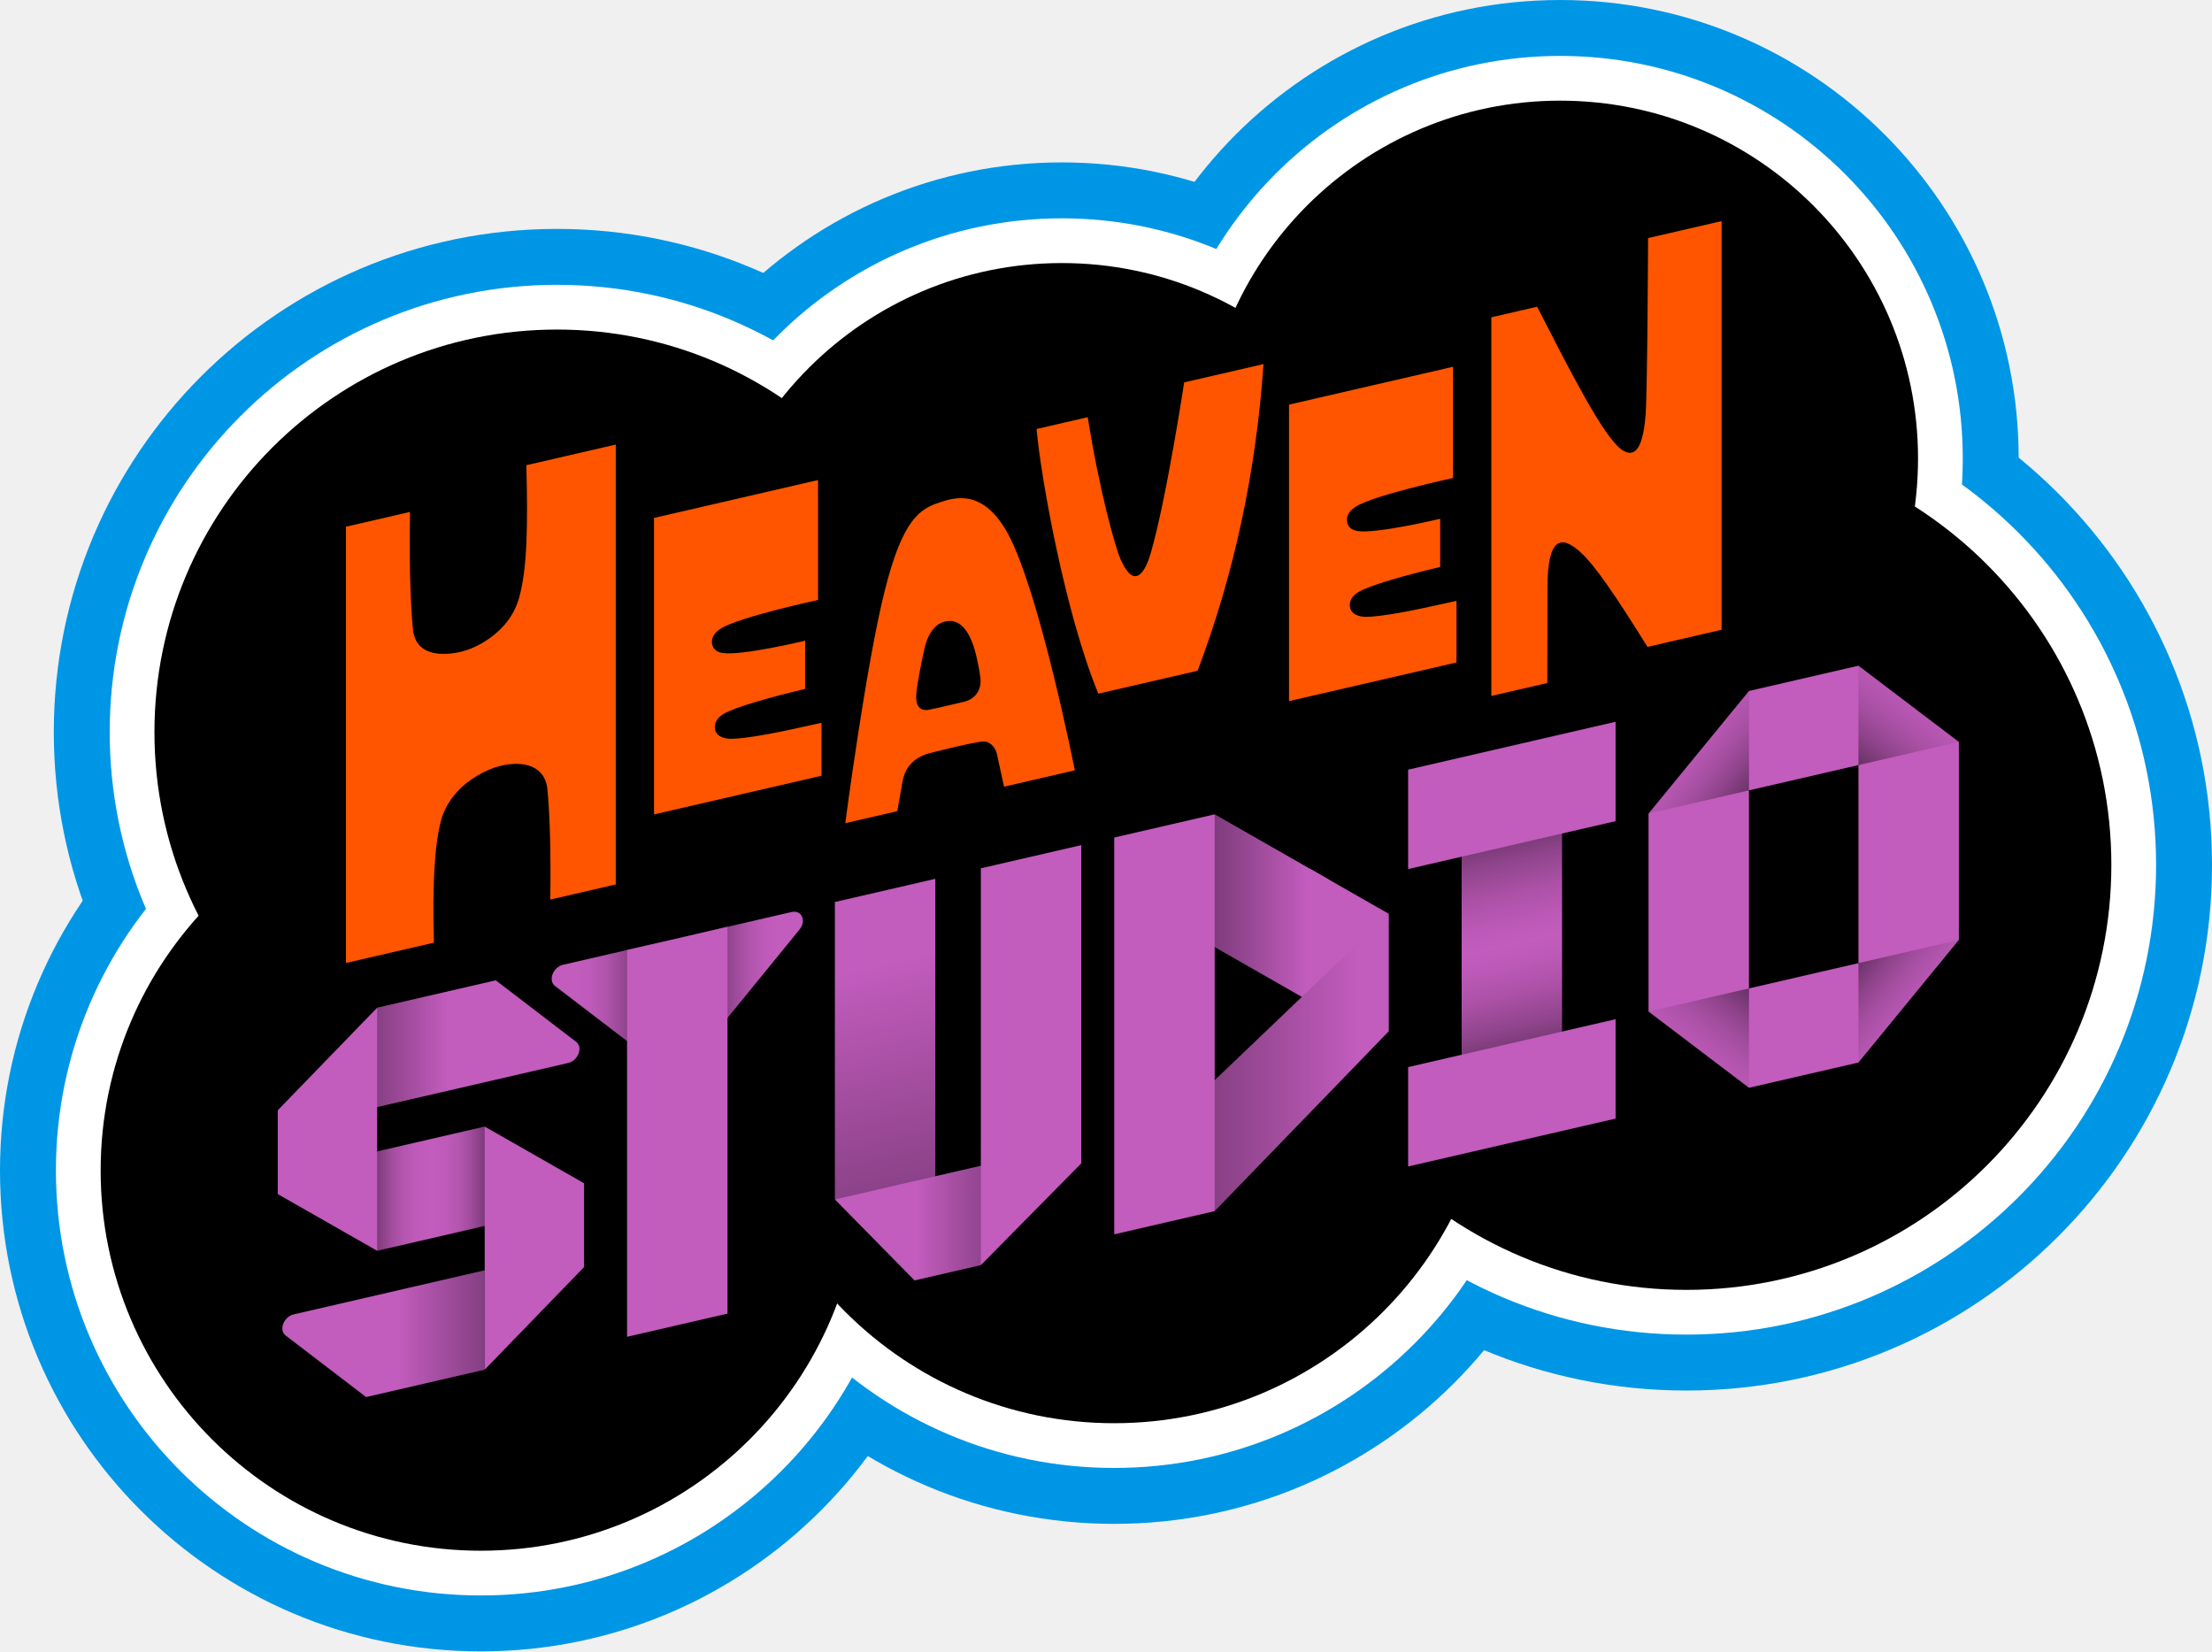
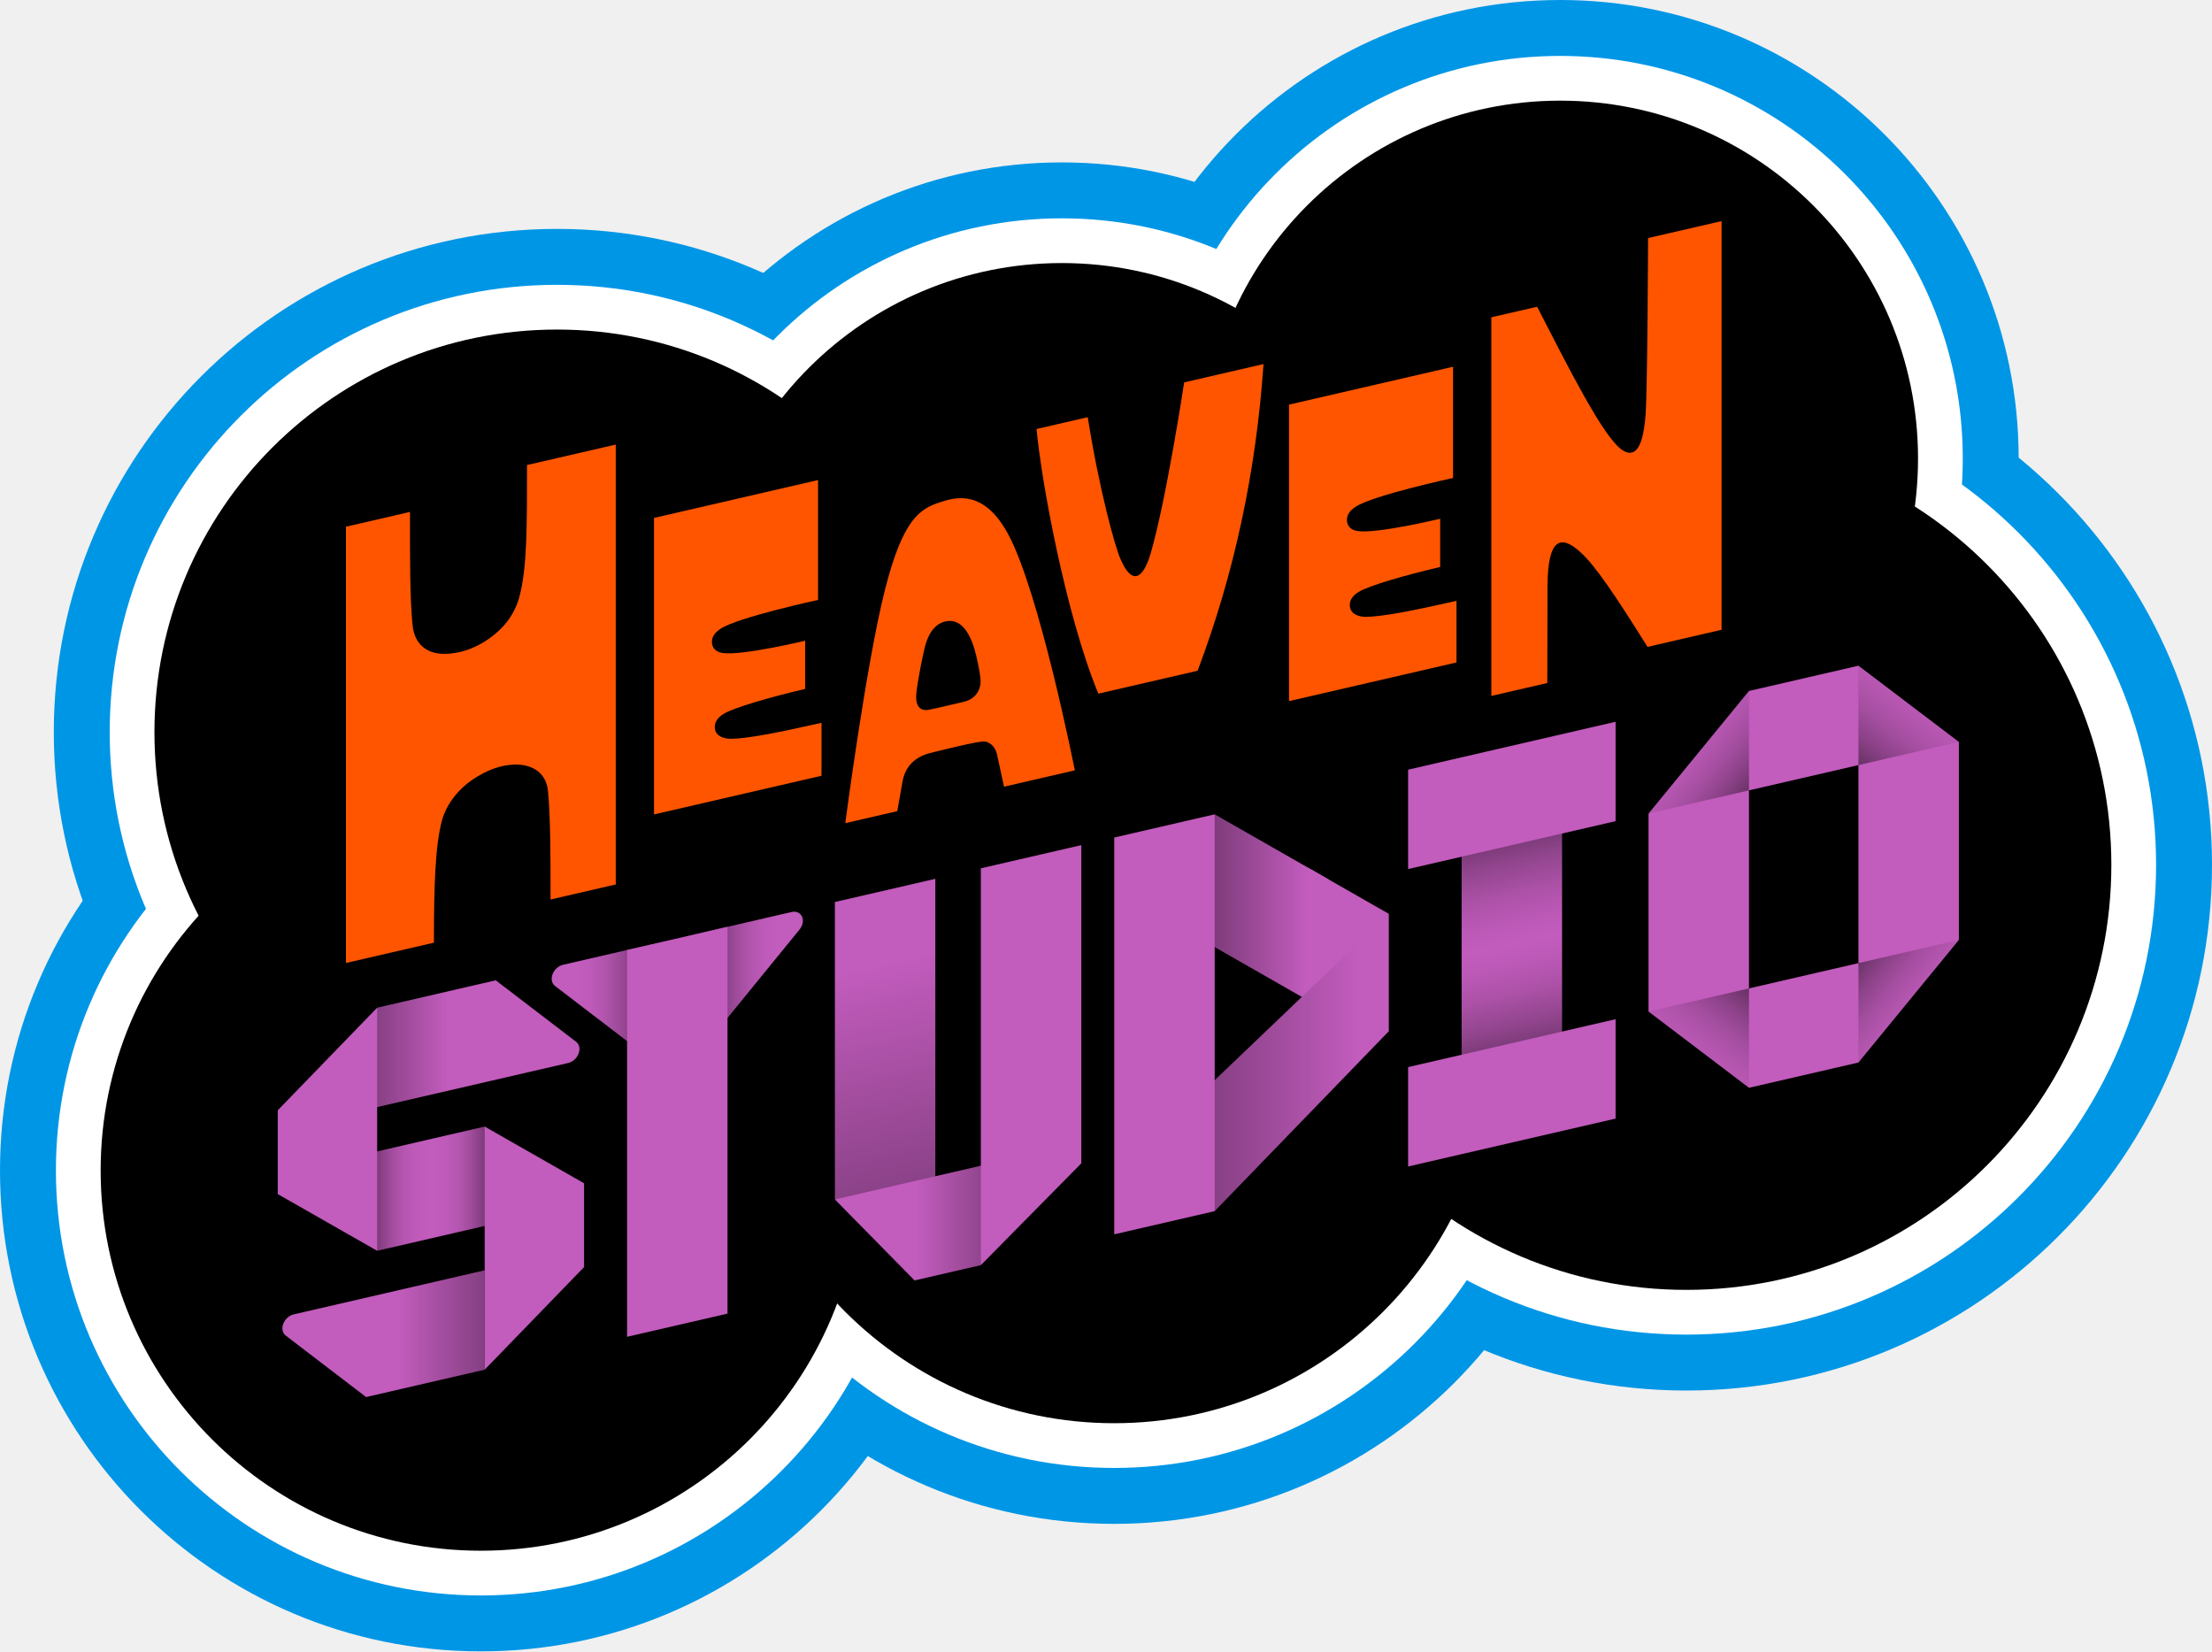
<svg xmlns="http://www.w3.org/2000/svg" version="1.1" id="Layer_1" x="0px" y="0px" viewBox="0 0 666.667 497.678" xml:space="preserve" width="666.667" height="497.678">
-   <defs id="defs74375" />
-   <style type="text/css" id="style74018">
+   <defs id="defs27555" />
+   <style type="text/css" id="style27198">
	.st0{fill:#0096E6;}
	.st1{fill:#FFFFFF;}
	.st2{fill:url(#SVGID_1_);}
	.st3{fill:url(#SVGID_2_);}
	.st4{fill:url(#SVGID_3_);}
	.st5{fill:url(#SVGID_4_);}
	.st6{fill:#C25CBD;}
	.st7{fill:url(#SVGID_5_);}
	.st8{fill:url(#SVGID_6_);}
	.st9{fill:url(#SVGID_7_);}
	.st10{fill:url(#SVGID_8_);}
	.st11{fill:url(#SVGID_9_);}
	.st12{fill:url(#SVGID_10_);}
	.st13{fill:url(#SVGID_11_);}
	.st14{fill:url(#SVGID_12_);}
	.st15{fill:url(#SVGID_13_);}
	.st16{fill:#FF5500;}
</style>
  <g id="Cloud_00000083799666631409244050000015707857231055609009_" transform="scale(1.333333)">
    <g id="Light_Blue_00000160191808892990395100000006227512186535804863_">
-       <circle class="st0" cx="381.195" cy="195.495" r="118.805" id="circle74020" />
-       <circle class="st0" cx="251.838" cy="235.744" r="108.694" id="circle74022" />
-       <circle class="st0" cx="108.694" cy="264.565" r="108.694" id="circle74024" />
-       <circle class="st0" cx="352.664" cy="103.639" r="103.639" id="circle74026" />
-       <circle class="st0" cx="240.025" cy="140.348" r="103.639" id="circle74028" />
-       <circle class="st0" cx="125.91" cy="165.489" r="113.75" id="circle74030" />
+       <circle class="st0" cx="381.195" cy="195.495" r="118.805" id="circle27200" />
+       <circle class="st0" cx="251.838" cy="235.744" r="108.694" id="circle27202" />
+       <circle class="st0" cx="108.694" cy="264.565" r="108.694" id="circle27204" />
+       <circle class="st0" cx="352.664" cy="103.639" r="103.639" id="circle27206" />
+       <circle class="st0" cx="240.025" cy="140.348" r="103.639" id="circle27208" />
+       <circle class="st0" cx="125.91" cy="165.489" r="113.75" id="circle27210" />
    </g>
    <g id="White_00000173863859387743365500000013956353504390998424_">
-       <circle class="st1" cx="381.195" cy="195.495" r="106.166" id="circle74033" />
-       <circle class="st1" cx="251.838" cy="235.744" r="96.055" id="circle74035" />
-       <circle class="st1" cx="108.694" cy="264.565" r="96.055" id="circle74037" />
-       <circle class="st1" cx="352.664" cy="103.639" r="91" id="circle74039" />
-       <circle class="st1" cx="240.025" cy="140.348" r="91" id="circle74041" />
-       <circle class="st1" cx="125.91" cy="165.489" r="101.111" id="circle74043" />
+       <circle class="st1" cx="381.195" cy="195.495" r="106.166" id="circle27213" />
+       <circle class="st1" cx="251.838" cy="235.744" r="96.055" id="circle27215" />
+       <circle class="st1" cx="108.694" cy="264.565" r="96.055" id="circle27217" />
+       <circle class="st1" cx="352.664" cy="103.639" r="91" id="circle27219" />
+       <circle class="st1" cx="240.025" cy="140.348" r="91" id="circle27221" />
+       <circle class="st1" cx="125.91" cy="165.489" r="101.111" id="circle27223" />
    </g>
    <g id="Black_00000169545454085168482590000000394691436740915639_">
-       <circle cx="381.195" cy="195.495" r="96.055" id="circle74046" />
-       <circle cx="251.838" cy="235.744" r="85.944" id="circle74048" />
-       <circle cx="108.694" cy="264.565" r="85.944" id="circle74050" />
-       <circle cx="352.664" cy="103.639" r="80.889" id="circle74052" />
-       <circle cx="240.026" cy="140.348" r="80.889" id="circle74054" />
-       <circle cx="125.91" cy="165.489" r="91" id="circle74056" />
+       <circle cx="381.195" cy="195.495" r="96.055" id="circle27226" />
+       <circle cx="251.838" cy="235.744" r="85.944" id="circle27228" />
+       <circle cx="108.694" cy="264.565" r="85.944" id="circle27230" />
+       <circle cx="352.664" cy="103.639" r="80.889" id="circle27232" />
+       <circle cx="240.026" cy="140.348" r="80.889" id="circle27234" />
+       <circle cx="125.91" cy="165.489" r="91" id="circle27236" />
    </g>
  </g>
  <g id="Heaven_Studio" transform="scale(1.333333)">
    <g id="O">
-       <g id="g74081">
+       <g id="g27261">
        <linearGradient id="SVGID_1_" gradientUnits="userSpaceOnUse" x1="438.566" y1="-32.044" x2="413.37" y2="-6.848" gradientTransform="matrix(1,-0.23087,0,1,0,283.5947)">
-           <stop offset="0" style="stop-color:#C25CBD" id="stop74060" />
-           <stop offset="0.182" style="stop-color:#BF5ABA" id="stop74062" />
-           <stop offset="0.328" style="stop-color:#B556B0" id="stop74064" />
-           <stop offset="0.462" style="stop-color:#A44EA0" id="stop74066" />
-           <stop offset="0.588" style="stop-color:#8C4288" id="stop74068" />
-           <stop offset="0.709" style="stop-color:#6D346A" id="stop74070" />
-           <stop offset="0.826" style="stop-color:#472246" id="stop74072" />
-           <stop offset="0.938" style="stop-color:#1C0D1B" id="stop74074" />
-           <stop offset="1" style="stop-color:#000000" id="stop74076" />
-         </linearGradient>
-         <polygon class="st2" points="442.784,167.691 431.433,174.156 420.083,172.932 416.238,162.587 420.083,150.467 " id="polygon74079" style="fill:url(#SVGID_1_)" />
-       </g>
-       <g id="g74104">
+           <stop offset="0" style="stop-color:#C25CBD" id="stop27240" />
+           <stop offset="0.182" style="stop-color:#BF5ABA" id="stop27242" />
+           <stop offset="0.328" style="stop-color:#B556B0" id="stop27244" />
+           <stop offset="0.462" style="stop-color:#A44EA0" id="stop27246" />
+           <stop offset="0.588" style="stop-color:#8C4288" id="stop27248" />
+           <stop offset="0.709" style="stop-color:#6D346A" id="stop27250" />
+           <stop offset="0.826" style="stop-color:#472246" id="stop27252" />
+           <stop offset="0.938" style="stop-color:#1C0D1B" id="stop27254" />
+           <stop offset="1" style="stop-color:#000000" id="stop27256" />
+         </linearGradient>
+         <polygon class="st2" points="442.784,167.691 431.433,174.156 420.083,172.932 416.238,162.587 420.083,150.467 " id="polygon27259" style="fill:url(#SVGID_1_)" />
+       </g>
+       <g id="g27284">
        <linearGradient id="SVGID_2_" gradientUnits="userSpaceOnUse" x1="375.11" y1="-33.789" x2="403.232" y2="-5.667" gradientTransform="matrix(1,-0.23087,0,1,0,283.5947)">
-           <stop offset="0" style="stop-color:#C25CBD" id="stop74083" />
-           <stop offset="0.182" style="stop-color:#BF5ABA" id="stop74085" />
-           <stop offset="0.328" style="stop-color:#B556B0" id="stop74087" />
-           <stop offset="0.462" style="stop-color:#A44EA0" id="stop74089" />
-           <stop offset="0.588" style="stop-color:#8C4288" id="stop74091" />
-           <stop offset="0.709" style="stop-color:#6D346A" id="stop74093" />
-           <stop offset="0.826" style="stop-color:#472246" id="stop74095" />
-           <stop offset="0.938" style="stop-color:#1C0D1B" id="stop74097" />
-           <stop offset="1" style="stop-color:#000000" id="stop74099" />
-         </linearGradient>
-         <polygon class="st3" points="395.338,178.645 383.987,185.11 372.637,183.886 395.338,156.18 399.182,166.525 " id="polygon74102" style="fill:url(#SVGID_2_)" />
-       </g>
-       <g id="g74127">
+           <stop offset="0" style="stop-color:#C25CBD" id="stop27263" />
+           <stop offset="0.182" style="stop-color:#BF5ABA" id="stop27265" />
+           <stop offset="0.328" style="stop-color:#B556B0" id="stop27267" />
+           <stop offset="0.462" style="stop-color:#A44EA0" id="stop27269" />
+           <stop offset="0.588" style="stop-color:#8C4288" id="stop27271" />
+           <stop offset="0.709" style="stop-color:#6D346A" id="stop27273" />
+           <stop offset="0.826" style="stop-color:#472246" id="stop27275" />
+           <stop offset="0.938" style="stop-color:#1C0D1B" id="stop27277" />
+           <stop offset="1" style="stop-color:#000000" id="stop27279" />
+         </linearGradient>
+         <polygon class="st3" points="395.338,178.645 383.987,185.11 372.637,183.886 395.338,156.18 399.182,166.525 " id="polygon27282" style="fill:url(#SVGID_2_)" />
+       </g>
+       <g id="g27307">
        <linearGradient id="SVGID_3_" gradientUnits="userSpaceOnUse" x1="2049.107" y1="2233.979" x2="2023.911" y2="2259.175" gradientTransform="matrix(-1,0.23087,0,-1,2425.962,2006.944)">
-           <stop offset="0" style="stop-color:#C25CBD" id="stop74106" />
-           <stop offset="0.182" style="stop-color:#BF5ABA" id="stop74108" />
-           <stop offset="0.328" style="stop-color:#B556B0" id="stop74110" />
-           <stop offset="0.462" style="stop-color:#A44EA0" id="stop74112" />
-           <stop offset="0.588" style="stop-color:#8C4288" id="stop74114" />
-           <stop offset="0.709" style="stop-color:#6D346A" id="stop74116" />
-           <stop offset="0.826" style="stop-color:#472246" id="stop74118" />
-           <stop offset="0.938" style="stop-color:#1C0D1B" id="stop74120" />
-           <stop offset="1" style="stop-color:#000000" id="stop74122" />
-         </linearGradient>
-         <polygon class="st4" points="372.637,228.648 383.987,222.183 395.338,223.407 399.189,233.75 395.338,245.872 " id="polygon74125" style="fill:url(#SVGID_3_)" />
-       </g>
-       <g id="g74150">
+           <stop offset="0" style="stop-color:#C25CBD" id="stop27286" />
+           <stop offset="0.182" style="stop-color:#BF5ABA" id="stop27288" />
+           <stop offset="0.328" style="stop-color:#B556B0" id="stop27290" />
+           <stop offset="0.462" style="stop-color:#A44EA0" id="stop27292" />
+           <stop offset="0.588" style="stop-color:#8C4288" id="stop27294" />
+           <stop offset="0.709" style="stop-color:#6D346A" id="stop27296" />
+           <stop offset="0.826" style="stop-color:#472246" id="stop27298" />
+           <stop offset="0.938" style="stop-color:#1C0D1B" id="stop27300" />
+           <stop offset="1" style="stop-color:#000000" id="stop27302" />
+         </linearGradient>
+         <polygon class="st4" points="372.637,228.648 383.987,222.183 395.338,223.407 399.189,233.75 395.338,245.872 " id="polygon27305" style="fill:url(#SVGID_3_)" />
+       </g>
+       <g id="g27330">
        <linearGradient id="SVGID_4_" gradientUnits="userSpaceOnUse" x1="1985.651" y1="2232.233" x2="2013.774" y2="2260.356" gradientTransform="matrix(-1,0.23087,0,-1,2425.962,2006.944)">
-           <stop offset="0" style="stop-color:#C25CBD" id="stop74129" />
-           <stop offset="0.182" style="stop-color:#BF5ABA" id="stop74131" />
-           <stop offset="0.328" style="stop-color:#B556B0" id="stop74133" />
-           <stop offset="0.462" style="stop-color:#A44EA0" id="stop74135" />
-           <stop offset="0.588" style="stop-color:#8C4288" id="stop74137" />
-           <stop offset="0.709" style="stop-color:#6D346A" id="stop74139" />
-           <stop offset="0.826" style="stop-color:#472246" id="stop74141" />
-           <stop offset="0.938" style="stop-color:#1C0D1B" id="stop74143" />
-           <stop offset="1" style="stop-color:#000000" id="stop74145" />
-         </linearGradient>
-         <polygon class="st5" points="420.083,217.694 431.433,211.229 442.784,212.453 420.083,240.16 416.245,229.813 " id="polygon74148" style="fill:url(#SVGID_4_)" />
-       </g>
-       <g id="g74154">
-         <polygon class="st6" points="420.083,217.694 420.083,240.16 395.338,245.872 395.338,223.407 " id="polygon74152" />
-       </g>
-       <g id="g74158">
-         <polygon class="st6" points="420.083,150.467 420.083,172.932 395.338,178.645 395.338,156.18 " id="polygon74156" />
-       </g>
-       <g id="g74162">
-         <polygon class="st6" points="395.338,178.645 395.338,223.407 372.637,228.648 372.637,183.886 " id="polygon74160" />
-       </g>
-       <g id="g74166">
-         <polygon class="st6" points="442.784,167.691 442.784,212.453 420.083,217.694 420.083,172.932 " id="polygon74164" />
+           <stop offset="0" style="stop-color:#C25CBD" id="stop27309" />
+           <stop offset="0.182" style="stop-color:#BF5ABA" id="stop27311" />
+           <stop offset="0.328" style="stop-color:#B556B0" id="stop27313" />
+           <stop offset="0.462" style="stop-color:#A44EA0" id="stop27315" />
+           <stop offset="0.588" style="stop-color:#8C4288" id="stop27317" />
+           <stop offset="0.709" style="stop-color:#6D346A" id="stop27319" />
+           <stop offset="0.826" style="stop-color:#472246" id="stop27321" />
+           <stop offset="0.938" style="stop-color:#1C0D1B" id="stop27323" />
+           <stop offset="1" style="stop-color:#000000" id="stop27325" />
+         </linearGradient>
+         <polygon class="st5" points="420.083,217.694 431.433,211.229 442.784,212.453 420.083,240.16 416.245,229.813 " id="polygon27328" style="fill:url(#SVGID_4_)" />
+       </g>
+       <g id="g27334">
+         <polygon class="st6" points="420.083,217.694 420.083,240.16 395.338,245.872 395.338,223.407 " id="polygon27332" />
+       </g>
+       <g id="g27338">
+         <polygon class="st6" points="420.083,150.467 420.083,172.932 395.338,178.645 395.338,156.18 " id="polygon27336" />
+       </g>
+       <g id="g27342">
+         <polygon class="st6" points="395.338,178.645 395.338,223.407 372.637,228.648 372.637,183.886 " id="polygon27340" />
+       </g>
+       <g id="g27346">
+         <polygon class="st6" points="442.784,167.691 442.784,212.453 420.083,217.694 420.083,172.932 " id="polygon27344" />
      </g>
    </g>
    <g id="I">
-       <g id="g74198">
+       <g id="g27378">
        <linearGradient id="SVGID_5_" gradientUnits="userSpaceOnUse" x1="341.739" y1="52.162" x2="341.739" y2="-34.758" gradientTransform="matrix(1,-0.23087,0,1,0,283.5947)">
-           <stop offset="0" style="stop-color:#000000" id="stop74169" />
-           <stop offset="0.1" style="stop-color:#3A1C39" id="stop74171" />
-           <stop offset="0.196" style="stop-color:#6B3368" id="stop74173" />
-           <stop offset="0.287" style="stop-color:#91458D" id="stop74175" />
-           <stop offset="0.37" style="stop-color:#AC51A7" id="stop74177" />
-           <stop offset="0.444" style="stop-color:#BC59B7" id="stop74179" />
-           <stop offset="0.5" style="stop-color:#C25CBD" id="stop74181" />
-           <stop offset="0.556" style="stop-color:#BC59B7" id="stop74183" />
-           <stop offset="0.63" style="stop-color:#AC51A7" id="stop74185" />
-           <stop offset="0.713" style="stop-color:#91458D" id="stop74187" />
-           <stop offset="0.804" style="stop-color:#6B3368" id="stop74189" />
-           <stop offset="0.9" style="stop-color:#3A1C39" id="stop74191" />
-           <stop offset="1" style="stop-color:#000000" id="stop74193" />
-         </linearGradient>
-         <polygon class="st7" points="353.09,167.32 353.09,254.24 330.388,259.481 330.388,172.561 " id="polygon74196" style="fill:url(#SVGID_5_)" />
-       </g>
-       <g id="g74202">
-         <polygon class="st6" points="365.186,163.141 365.186,185.606 318.292,196.433 318.292,173.967 " id="polygon74200" />
-       </g>
-       <g id="g74206">
-         <polygon class="st6" points="365.186,230.368 365.186,252.833 318.292,263.66 318.292,241.194 " id="polygon74204" />
+           <stop offset="0" style="stop-color:#000000" id="stop27349" />
+           <stop offset="0.1" style="stop-color:#3A1C39" id="stop27351" />
+           <stop offset="0.196" style="stop-color:#6B3368" id="stop27353" />
+           <stop offset="0.287" style="stop-color:#91458D" id="stop27355" />
+           <stop offset="0.37" style="stop-color:#AC51A7" id="stop27357" />
+           <stop offset="0.444" style="stop-color:#BC59B7" id="stop27359" />
+           <stop offset="0.5" style="stop-color:#C25CBD" id="stop27361" />
+           <stop offset="0.556" style="stop-color:#BC59B7" id="stop27363" />
+           <stop offset="0.63" style="stop-color:#AC51A7" id="stop27365" />
+           <stop offset="0.713" style="stop-color:#91458D" id="stop27367" />
+           <stop offset="0.804" style="stop-color:#6B3368" id="stop27369" />
+           <stop offset="0.9" style="stop-color:#3A1C39" id="stop27371" />
+           <stop offset="1" style="stop-color:#000000" id="stop27373" />
+         </linearGradient>
+         <polygon class="st7" points="353.09,167.32 353.09,254.24 330.388,259.481 330.388,172.561 " id="polygon27376" style="fill:url(#SVGID_5_)" />
+       </g>
+       <g id="g27382">
+         <polygon class="st6" points="365.186,163.141 365.186,185.606 318.292,196.433 318.292,173.967 " id="polygon27380" />
+       </g>
+       <g id="g27386">
+         <polygon class="st6" points="365.186,230.368 365.186,252.833 318.292,263.66 318.292,241.194 " id="polygon27384" />
      </g>
    </g>
    <g id="D">
-       <g id="g74211">
-         <polygon class="st6" points="295.927,196.269 313.926,206.553 294.238,229.203 " id="polygon74209" />
-       </g>
-       <g id="g74220">
+       <g id="g27391">
+         <polygon class="st6" points="295.927,196.269 313.926,206.553 294.238,229.203 " id="polygon27389" />
+       </g>
+       <g id="g27400">
        <linearGradient id="SVGID_6_" gradientUnits="userSpaceOnUse" x1="307.265" y1="-10.832" x2="203.392" y2="-10.832" gradientTransform="matrix(1,-0.23087,0,1,0,283.5947)">
-           <stop offset="0.115" style="stop-color:#C25CBD" id="stop74213" />
-           <stop offset="0.687" style="stop-color:#000000" id="stop74215" />
-         </linearGradient>
-         <polygon class="st8" points="300.258,198.743 300.258,228.755 268.159,210.411 274.566,184.062 " id="polygon74218" style="fill:url(#SVGID_6_)" />
-       </g>
-       <g id="g74229">
+           <stop offset="0.115" style="stop-color:#C25CBD" id="stop27393" />
+           <stop offset="0.687" style="stop-color:#000000" id="stop27395" />
+         </linearGradient>
+         <polygon class="st8" points="300.258,198.743 300.258,228.755 268.159,210.411 274.566,184.062 " id="polygon27398" style="fill:url(#SVGID_6_)" />
+       </g>
+       <g id="g27409">
        <linearGradient id="SVGID_7_" gradientUnits="userSpaceOnUse" x1="306.817" y1="24.491" x2="200.02" y2="24.491" gradientTransform="matrix(1,-0.23087,0,1,0,283.5947)">
-           <stop offset="0" style="stop-color:#C25CBD" id="stop74222" />
-           <stop offset="1" style="stop-color:#000000" id="stop74224" />
-         </linearGradient>
-         <polygon class="st9" points="274.566,273.755 269.358,249.124 313.926,206.553 313.926,233.09 " id="polygon74227" style="fill:url(#SVGID_7_)" />
-       </g>
-       <g id="g74233">
-         <polygon class="st6" points="274.566,184.062 274.566,273.755 251.865,278.996 251.865,189.303 " id="polygon74231" />
+           <stop offset="0" style="stop-color:#C25CBD" id="stop27402" />
+           <stop offset="1" style="stop-color:#000000" id="stop27404" />
+         </linearGradient>
+         <polygon class="st9" points="274.566,273.755 269.358,249.124 313.926,206.553 313.926,233.09 " id="polygon27407" style="fill:url(#SVGID_7_)" />
+       </g>
+       <g id="g27413">
+         <polygon class="st6" points="274.566,184.062 274.566,273.755 251.865,278.996 251.865,189.303 " id="polygon27411" />
      </g>
    </g>
    <g id="U">
-       <g id="g74243">
+       <g id="g27423">
        <linearGradient id="SVGID_8_" gradientUnits="userSpaceOnUse" x1="200.07" y1="-19.608" x2="200.07" y2="161.121" gradientTransform="matrix(1,-0.23087,0,1,0,283.5947)">
-           <stop offset="0" style="stop-color:#C25CBD" id="stop74236" />
-           <stop offset="1" style="stop-color:#000000" id="stop74238" />
-         </linearGradient>
-         <polygon class="st10" points="211.421,198.64 211.421,273.556 188.719,271.109 188.719,203.881 " id="polygon74241" style="fill:url(#SVGID_8_)" />
-       </g>
-       <g id="g74252">
+           <stop offset="0" style="stop-color:#C25CBD" id="stop27416" />
+           <stop offset="1" style="stop-color:#000000" id="stop27418" />
+         </linearGradient>
+         <polygon class="st10" points="211.421,198.64 211.421,273.556 188.719,271.109 188.719,203.881 " id="polygon27421" style="fill:url(#SVGID_8_)" />
+       </g>
+       <g id="g27432">
        <linearGradient id="SVGID_9_" gradientUnits="userSpaceOnUse" x1="207.406" y1="42.316" x2="264.961" y2="42.316" gradientTransform="matrix(1,-0.23087,0,1,0,283.5947)">
-           <stop offset="0" style="stop-color:#C25CBD" id="stop74245" />
-           <stop offset="1" style="stop-color:#000000" id="stop74247" />
-         </linearGradient>
-         <polygon class="st11" points="228.12,262.012 221.713,285.957 206.724,289.417 188.719,271.109 " id="polygon74250" style="fill:url(#SVGID_9_)" />
-       </g>
-       <g id="g74256">
-         <polygon class="st6" points="221.713,285.957 221.713,196.264 244.414,191.023 244.414,262.954 " id="polygon74254" />
+           <stop offset="0" style="stop-color:#C25CBD" id="stop27425" />
+           <stop offset="1" style="stop-color:#000000" id="stop27427" />
+         </linearGradient>
+         <polygon class="st11" points="228.12,262.012 221.713,285.957 206.724,289.417 188.719,271.109 " id="polygon27430" style="fill:url(#SVGID_9_)" />
+       </g>
+       <g id="g27436">
+         <polygon class="st6" points="221.713,285.957 221.713,196.264 244.414,191.023 244.414,262.954 " id="polygon27434" />
      </g>
    </g>
    <g id="T">
-       <g id="g74292">
+       <g id="g27472">
        <linearGradient id="SVGID_10_" gradientUnits="userSpaceOnUse" x1="124.704" y1="-24.912" x2="181.483" y2="-24.912" gradientTransform="matrix(1,-0.23087,0,1,0,283.5947)">
-           <stop offset="0.1" style="stop-color:#C25CBD" id="stop74259" />
-           <stop offset="0.155" style="stop-color:#BE5AB9" id="stop74261" />
-           <stop offset="0.213" style="stop-color:#B154AD" id="stop74263" />
-           <stop offset="0.271" style="stop-color:#9D4A99" id="stop74265" />
-           <stop offset="0.331" style="stop-color:#803C7C" id="stop74267" />
-           <stop offset="0.39" style="stop-color:#5A2B58" id="stop74269" />
-           <stop offset="0.449" style="stop-color:#2D152C" id="stop74271" />
-           <stop offset="0.5" style="stop-color:#000000" id="stop74273" />
-           <stop offset="0.551" style="stop-color:#2D152C" id="stop74275" />
-           <stop offset="0.61" style="stop-color:#5A2B58" id="stop74277" />
-           <stop offset="0.669" style="stop-color:#803C7C" id="stop74279" />
-           <stop offset="0.729" style="stop-color:#9D4A99" id="stop74281" />
-           <stop offset="0.787" style="stop-color:#B154AD" id="stop74283" />
-           <stop offset="0.845" style="stop-color:#BE5AB9" id="stop74285" />
-           <stop offset="0.9" style="stop-color:#C25CBD" id="stop74287" />
-         </linearGradient>
-         <path class="st12" d="m 162.564,232.385 -18.941,4.373 -18.16,-13.894 c -1.62,-1.239 -0.477,-4.269 1.809,-4.796 l 51.643,-11.923 c 2.286,-0.528 3.428,1.974 1.809,3.961 z" id="path74290" style="fill:url(#SVGID_10_)" />
-       </g>
-       <g id="g74296">
-         <polygon class="st6" points="164.444,209.485 164.444,296.915 141.743,302.156 141.743,214.726 " id="polygon74294" />
+           <stop offset="0.1" style="stop-color:#C25CBD" id="stop27439" />
+           <stop offset="0.155" style="stop-color:#BE5AB9" id="stop27441" />
+           <stop offset="0.213" style="stop-color:#B154AD" id="stop27443" />
+           <stop offset="0.271" style="stop-color:#9D4A99" id="stop27445" />
+           <stop offset="0.331" style="stop-color:#803C7C" id="stop27447" />
+           <stop offset="0.39" style="stop-color:#5A2B58" id="stop27449" />
+           <stop offset="0.449" style="stop-color:#2D152C" id="stop27451" />
+           <stop offset="0.5" style="stop-color:#000000" id="stop27453" />
+           <stop offset="0.551" style="stop-color:#2D152C" id="stop27455" />
+           <stop offset="0.61" style="stop-color:#5A2B58" id="stop27457" />
+           <stop offset="0.669" style="stop-color:#803C7C" id="stop27459" />
+           <stop offset="0.729" style="stop-color:#9D4A99" id="stop27461" />
+           <stop offset="0.787" style="stop-color:#B154AD" id="stop27463" />
+           <stop offset="0.845" style="stop-color:#BE5AB9" id="stop27465" />
+           <stop offset="0.9" style="stop-color:#C25CBD" id="stop27467" />
+         </linearGradient>
+         <path class="st12" d="m 162.564,232.385 -18.941,4.373 -18.16,-13.894 c -1.62,-1.239 -0.477,-4.269 1.809,-4.796 l 51.643,-11.923 c 2.286,-0.528 3.428,1.974 1.809,3.961 z" id="path27470" style="fill:url(#SVGID_10_)" />
+       </g>
+       <g id="g27476">
+         <polygon class="st6" points="164.444,209.485 164.444,296.915 141.743,302.156 141.743,214.726 " id="polygon27474" />
      </g>
    </g>
    <g id="S_00000114042035609803708590000018275530301858250687_">
-       <g id="g74336">
+       <g id="g27516">
        <linearGradient id="SVGID_11_" gradientUnits="userSpaceOnUse" x1="78.843" y1="7.57" x2="115.968" y2="7.57" gradientTransform="matrix(1,-0.23087,0,1,0,283.5947)">
-           <stop offset="0" style="stop-color:#000000" id="stop74299" />
-           <stop offset="0.031" style="stop-color:#1C0D1B" id="stop74301" />
-           <stop offset="0.087" style="stop-color:#472246" id="stop74303" />
-           <stop offset="0.145" style="stop-color:#6D346A" id="stop74305" />
-           <stop offset="0.206" style="stop-color:#8C4288" id="stop74307" />
-           <stop offset="0.269" style="stop-color:#A44EA0" id="stop74309" />
-           <stop offset="0.336" style="stop-color:#B556B0" id="stop74311" />
-           <stop offset="0.409" style="stop-color:#BF5ABA" id="stop74313" />
-           <stop offset="0.5" style="stop-color:#C25CBD" id="stop74315" />
-           <stop offset="0.591" style="stop-color:#BF5ABA" id="stop74317" />
-           <stop offset="0.664" style="stop-color:#B556B0" id="stop74319" />
-           <stop offset="0.731" style="stop-color:#A44EA0" id="stop74321" />
-           <stop offset="0.794" style="stop-color:#8C4288" id="stop74323" />
-           <stop offset="0.855" style="stop-color:#6D346A" id="stop74325" />
-           <stop offset="0.913" style="stop-color:#472246" id="stop74327" />
-           <stop offset="0.969" style="stop-color:#1C0D1B" id="stop74329" />
-           <stop offset="1" style="stop-color:#000000" id="stop74331" />
-         </linearGradient>
-         <polygon class="st13" points="109.561,254.638 115.968,275.624 85.25,282.716 78.843,261.73 " id="polygon74334" style="fill:url(#SVGID_11_)" />
-       </g>
-       <g id="g74345">
+           <stop offset="0" style="stop-color:#000000" id="stop27479" />
+           <stop offset="0.031" style="stop-color:#1C0D1B" id="stop27481" />
+           <stop offset="0.087" style="stop-color:#472246" id="stop27483" />
+           <stop offset="0.145" style="stop-color:#6D346A" id="stop27485" />
+           <stop offset="0.206" style="stop-color:#8C4288" id="stop27487" />
+           <stop offset="0.269" style="stop-color:#A44EA0" id="stop27489" />
+           <stop offset="0.336" style="stop-color:#B556B0" id="stop27491" />
+           <stop offset="0.409" style="stop-color:#BF5ABA" id="stop27493" />
+           <stop offset="0.5" style="stop-color:#C25CBD" id="stop27495" />
+           <stop offset="0.591" style="stop-color:#BF5ABA" id="stop27497" />
+           <stop offset="0.664" style="stop-color:#B556B0" id="stop27499" />
+           <stop offset="0.731" style="stop-color:#A44EA0" id="stop27501" />
+           <stop offset="0.794" style="stop-color:#8C4288" id="stop27503" />
+           <stop offset="0.855" style="stop-color:#6D346A" id="stop27505" />
+           <stop offset="0.913" style="stop-color:#472246" id="stop27507" />
+           <stop offset="0.969" style="stop-color:#1C0D1B" id="stop27509" />
+           <stop offset="1" style="stop-color:#000000" id="stop27511" />
+         </linearGradient>
+         <polygon class="st13" points="109.561,254.638 115.968,275.624 85.25,282.716 78.843,261.73 " id="polygon27514" style="fill:url(#SVGID_11_)" />
+       </g>
+       <g id="g27525">
        <linearGradient id="SVGID_12_" gradientUnits="userSpaceOnUse" x1="48.975" y1="-24.912" x2="101.114" y2="-24.912" gradientTransform="matrix(1,-0.23087,0,1,0,283.5947)">
-           <stop offset="0" style="stop-color:#000000" id="stop74338" />
-           <stop offset="1" style="stop-color:#C25CBD" id="stop74340" />
-         </linearGradient>
-         <path class="st14" d="m 128.414,240.269 -49.571,11.444 6.407,-23.945 26.812,-6.19 18.161,13.894 c 1.62,1.239 0.477,4.269 -1.809,4.796 z" id="path74343" style="fill:url(#SVGID_12_)" />
-       </g>
-       <g id="g74354">
+           <stop offset="0" style="stop-color:#000000" id="stop27518" />
+           <stop offset="1" style="stop-color:#C25CBD" id="stop27520" />
+         </linearGradient>
+         <path class="st14" d="m 128.414,240.269 -49.571,11.444 6.407,-23.945 26.812,-6.19 18.161,13.894 c 1.62,1.239 0.477,4.269 -1.809,4.796 z" id="path27523" style="fill:url(#SVGID_12_)" />
+       </g>
+       <g id="g27534">
        <linearGradient id="SVGID_13_" gradientUnits="userSpaceOnUse" x1="1829.171" y1="2300.039" x2="1874.903" y2="2300.039" gradientTransform="matrix(-1,0.23087,0,-1,1964.93,2170.047)">
-           <stop offset="0" style="stop-color:#321933" id="stop74347" />
-           <stop offset="1" style="stop-color:#C25CBD" id="stop74349" />
-         </linearGradient>
-         <path class="st15" d="m 66.397,297.086 43.164,-9.965 V 309.586 l -26.812,6.19 -18.161,-13.894 c -1.62,-1.239 -0.477,-4.269 1.809,-4.796 z" id="path74352" style="fill:url(#SVGID_13_)" />
-       </g>
-       <g id="g74358">
-         <polygon class="st6" points="85.25,227.769 85.25,282.716 62.784,269.9 62.784,250.958 " id="polygon74356" />
-       </g>
-       <g id="g74362">
-         <polygon class="st6" points="109.561,309.585 109.561,254.638 132.027,267.454 132.027,286.396 " id="polygon74360" />
-       </g>
-     </g>
-     <path id="N_1_" class="st16" d="m 372.531,53.81 c 0,0 -0.13,33.818 -0.551,39.767 -0.658,9.292 -3.154,9.541 -5.279,8.147 -4.239,-2.781 -12.161,-18.619 -19.254,-32.392 l -10.348,2.389 v 85.581 l 12.653,-2.921 0.043,-21.715 c 0.022,-11.147 3.065,-11.872 7.488,-7.823 3.356,3.073 7.922,9.848 15.118,21.37 l 16.744,-3.866 V 49.975 Z" />
-     <path id="E_2_" class="st16" d="m 308.664,139.431 c -0.384,0.002 -3.226,-0.095 -3.53,-2.263 -0.176,-1.256 0.427,-2.435 1.943,-3.362 2.372,-1.451 10.581,-3.81 18.46,-5.658 v -10.896 c 0,0 -14.267,3.433 -18.655,2.78 -1.333,-0.198 -2.22,-0.903 -2.397,-2.134 -0.18,-1.258 0.454,-2.392 1.943,-3.362 4.013,-2.613 22.023,-6.499 22.023,-6.499 l 6e-5,-25.14 -37.082,8.561 -6e-5,67.016 37.86,-8.741 v -13.924 c -10.105,2.296 -16.935,3.601 -20.565,3.621 z" />
-     <path id="V_1_" class="st16" d="m 267.669,86.43 c 0,0 -4.017,26.467 -7.584,38.698 -1.019,3.495 -3.483,8.842 -6.834,1.196 -1.2,-2.739 -4.763,-15.533 -7.377,-32.028 l -11.569,2.671 c 1.012,11.341 6.566,41.974 13.966,59.82 l 22.437,-5.18 c 8.259,-21.856 13.214,-44.94 14.898,-69.318 z" />
-     <path id="A_1_" class="st16" d="m 227.844,120.666 c -5.615,-10.345 -12.145,-8.201 -15.49,-7.094 -4.384,1.45 -8.275,3.702 -12.346,19.851 -4.28,16.976 -8.939,52.635 -8.939,52.635 l 11.748,-2.712 1.207,-6.761 c 0.583,-3.265 2.661,-5.34 5.83,-6.272 0,0 9.103,-2.363 12.21,-2.716 1.313,-0.149 2.855,0.887 3.303,2.942 l 1.587,7.275 15.999,-3.694 c 0,-3e-5 -7.959,-40.283 -15.108,-53.455 z m -9.888,37.94 c -1.787,0.389 -5.853,1.419 -7.93,1.808 -1.988,0.389 -3.15,-0.732 -2.904,-3.57 0.223,-2.655 1.39,-8.283 1.832,-10.184 0.978,-4.203 2.9,-5.955 5.16,-6.27 2.897,-0.404 5.428,2.128 6.813,8.994 0.134,0.664 0.472,2.041 0.692,3.913 0.268,2.273 -0.849,4.6 -3.663,5.309 z" />
-     <path id="E_1_" class="st16" d="m 165.128,166.997 c -0.384,0.002 -3.226,-0.095 -3.53,-2.263 -0.176,-1.256 0.427,-2.435 1.943,-3.362 2.372,-1.451 10.581,-3.81 18.46,-5.658 v -10.896 c 0,0 -14.267,3.433 -18.655,2.78 -1.333,-0.198 -2.22,-0.903 -2.397,-2.134 -0.18,-1.258 0.454,-2.392 1.943,-3.362 4.013,-2.613 22.023,-6.499 22.023,-6.499 l 8e-5,-27.098 -37.082,8.561 -9e-5,67.016 37.86,-8.741 v -11.967 c -10.105,2.296 -16.935,3.601 -20.565,3.621 z" />
-     <path id="H_1_" class="st16" d="m 118.977,105.148 c 0.356,13.353 0.213,23.348 -1.619,29.906 -1.113,3.984 -3.562,7.016 -6.833,9.311 -3.332,2.338 -6.672,3.362 -9.943,3.427 -3.989,0.079 -6.872,-1.474 -7.255,-5.658 -0.583,-6.369 -0.842,-15.272 -0.648,-26.427 l -14.477,3.342 v 98.61 l 19.885,-4.591 c -0.356,-12.577 0.073,-21.906 1.619,-27.676 1.054,-3.932 3.939,-7.259 6.834,-9.214 3.383,-2.285 6.665,-3.471 9.943,-3.524 3.984,-0.065 6.879,1.782 7.255,5.755 0.551,5.82 0.81,14.216 0.648,24.917 l 14.801,-3.417 v -99.428 z" />
+           <stop offset="0" style="stop-color:#321933" id="stop27527" />
+           <stop offset="1" style="stop-color:#C25CBD" id="stop27529" />
+         </linearGradient>
+         <path class="st15" d="m 66.397,297.086 43.164,-9.965 V 309.586 l -26.812,6.19 -18.161,-13.894 c -1.62,-1.239 -0.477,-4.269 1.809,-4.796 z" id="path27532" style="fill:url(#SVGID_13_)" />
+       </g>
+       <g id="g27538">
+         <polygon class="st6" points="85.25,227.769 85.25,282.716 62.784,269.9 62.784,250.958 " id="polygon27536" />
+       </g>
+       <g id="g27542">
+         <polygon class="st6" points="109.561,309.585 109.561,254.638 132.027,267.454 132.027,286.396 " id="polygon27540" />
+       </g>
+     </g>
+     <path id="N_2_" class="st16" d="m 372.531,53.81 c 0,0 -0.13,33.818 -0.551,39.767 -0.658,9.292 -3.154,9.541 -5.279,8.147 -4.239,-2.781 -12.161,-18.619 -19.254,-32.392 l -10.348,2.389 v 85.581 l 12.653,-2.921 0.043,-21.715 c 0.022,-11.147 3.065,-11.872 7.488,-7.823 3.356,3.073 7.922,9.848 15.118,21.37 l 16.744,-3.866 V 49.975 Z" />
+     <path id="E_4_" class="st16" d="m 308.664,139.431 c -0.384,0.002 -3.226,-0.095 -3.53,-2.263 -0.176,-1.256 0.427,-2.435 1.943,-3.362 2.372,-1.451 10.581,-3.81 18.46,-5.658 v -10.896 c 0,0 -14.267,3.433 -18.655,2.78 -1.333,-0.198 -2.22,-0.903 -2.397,-2.134 -0.18,-1.258 0.454,-2.392 1.943,-3.362 4.013,-2.613 22.023,-6.499 22.023,-6.499 V 82.897 l -37.082,8.561 -6e-5,67.016 37.86,-8.741 v -13.924 c -10.105,2.296 -16.935,3.601 -20.565,3.621 z" />
+     <path id="V_00000085929962132880534560000014672246115285576350_" class="st16" d="m 267.669,86.43 c 0,0 -4.017,26.467 -7.584,38.698 -1.019,3.495 -3.483,8.842 -6.834,1.196 -1.2,-2.739 -4.763,-15.533 -7.377,-32.028 l -11.569,2.671 c 1.012,11.341 6.566,41.974 13.966,59.82 l 22.437,-5.18 c 8.259,-21.856 13.214,-44.94 14.898,-69.318 z" />
+     <path id="A_00000133530497519337124040000002342243645749724802_" class="st16" d="m 227.844,120.666 c -5.615,-10.345 -12.145,-8.201 -15.49,-7.094 -4.384,1.45 -8.275,3.702 -12.346,19.851 -4.28,16.976 -8.939,52.635 -8.939,52.635 l 11.748,-2.712 1.207,-6.761 c 0.583,-3.265 2.661,-5.34 5.83,-6.272 0,0 9.103,-2.363 12.21,-2.716 1.313,-0.149 2.855,0.887 3.303,2.942 l 1.587,7.275 15.999,-3.694 c 0,-3e-5 -7.959,-40.283 -15.108,-53.455 z m -9.888,37.94 c -1.787,0.389 -5.853,1.419 -7.93,1.808 -1.988,0.389 -3.15,-0.732 -2.904,-3.57 0.223,-2.655 1.39,-8.283 1.832,-10.184 0.978,-4.203 2.9,-5.955 5.16,-6.27 2.897,-0.404 5.428,2.128 6.813,8.994 0.134,0.664 0.472,2.041 0.692,3.913 0.268,2.273 -0.849,4.6 -3.663,5.309 z" />
+     <path id="E_3_" class="st16" d="m 165.128,166.997 c -0.384,0.002 -3.226,-0.095 -3.53,-2.263 -0.176,-1.256 0.427,-2.435 1.943,-3.362 2.372,-1.451 10.581,-3.81 18.46,-5.658 v -10.896 c 0,0 -14.267,3.433 -18.655,2.78 -1.333,-0.198 -2.22,-0.903 -2.397,-2.134 -0.18,-1.258 0.454,-2.392 1.943,-3.362 4.013,-2.613 22.023,-6.499 22.023,-6.499 l 8e-5,-27.098 -37.082,8.561 -9e-5,67.016 37.86,-8.741 v -11.967 c -10.105,2.296 -16.935,3.601 -20.565,3.621 z" />
+     <path id="H_6_" class="st16" d="m 119.122,105.114 c 0,13.373 0.067,23.382 -1.765,29.94 -1.113,3.984 -3.562,7.016 -6.833,9.311 -3.332,2.338 -6.672,3.362 -9.943,3.427 -3.989,0.079 -6.904,-2.092 -7.33,-6.523 -0.612,-6.367 -0.572,-14.412 -0.572,-25.561 l -14.477,3.342 v 98.61 l 19.885,-4.591 c 0,-12.55 0.257,-21.8 1.804,-27.569 1.054,-3.932 3.921,-7.25 6.816,-9.205 3.383,-2.285 6.495,-3.427 9.773,-3.48 3.984,-0.065 7.008,1.991 7.384,5.964 0.551,5.82 0.586,13.734 0.586,24.534 l 14.735,-3.402 V 100.482 Z" />
  </g>
</svg>
